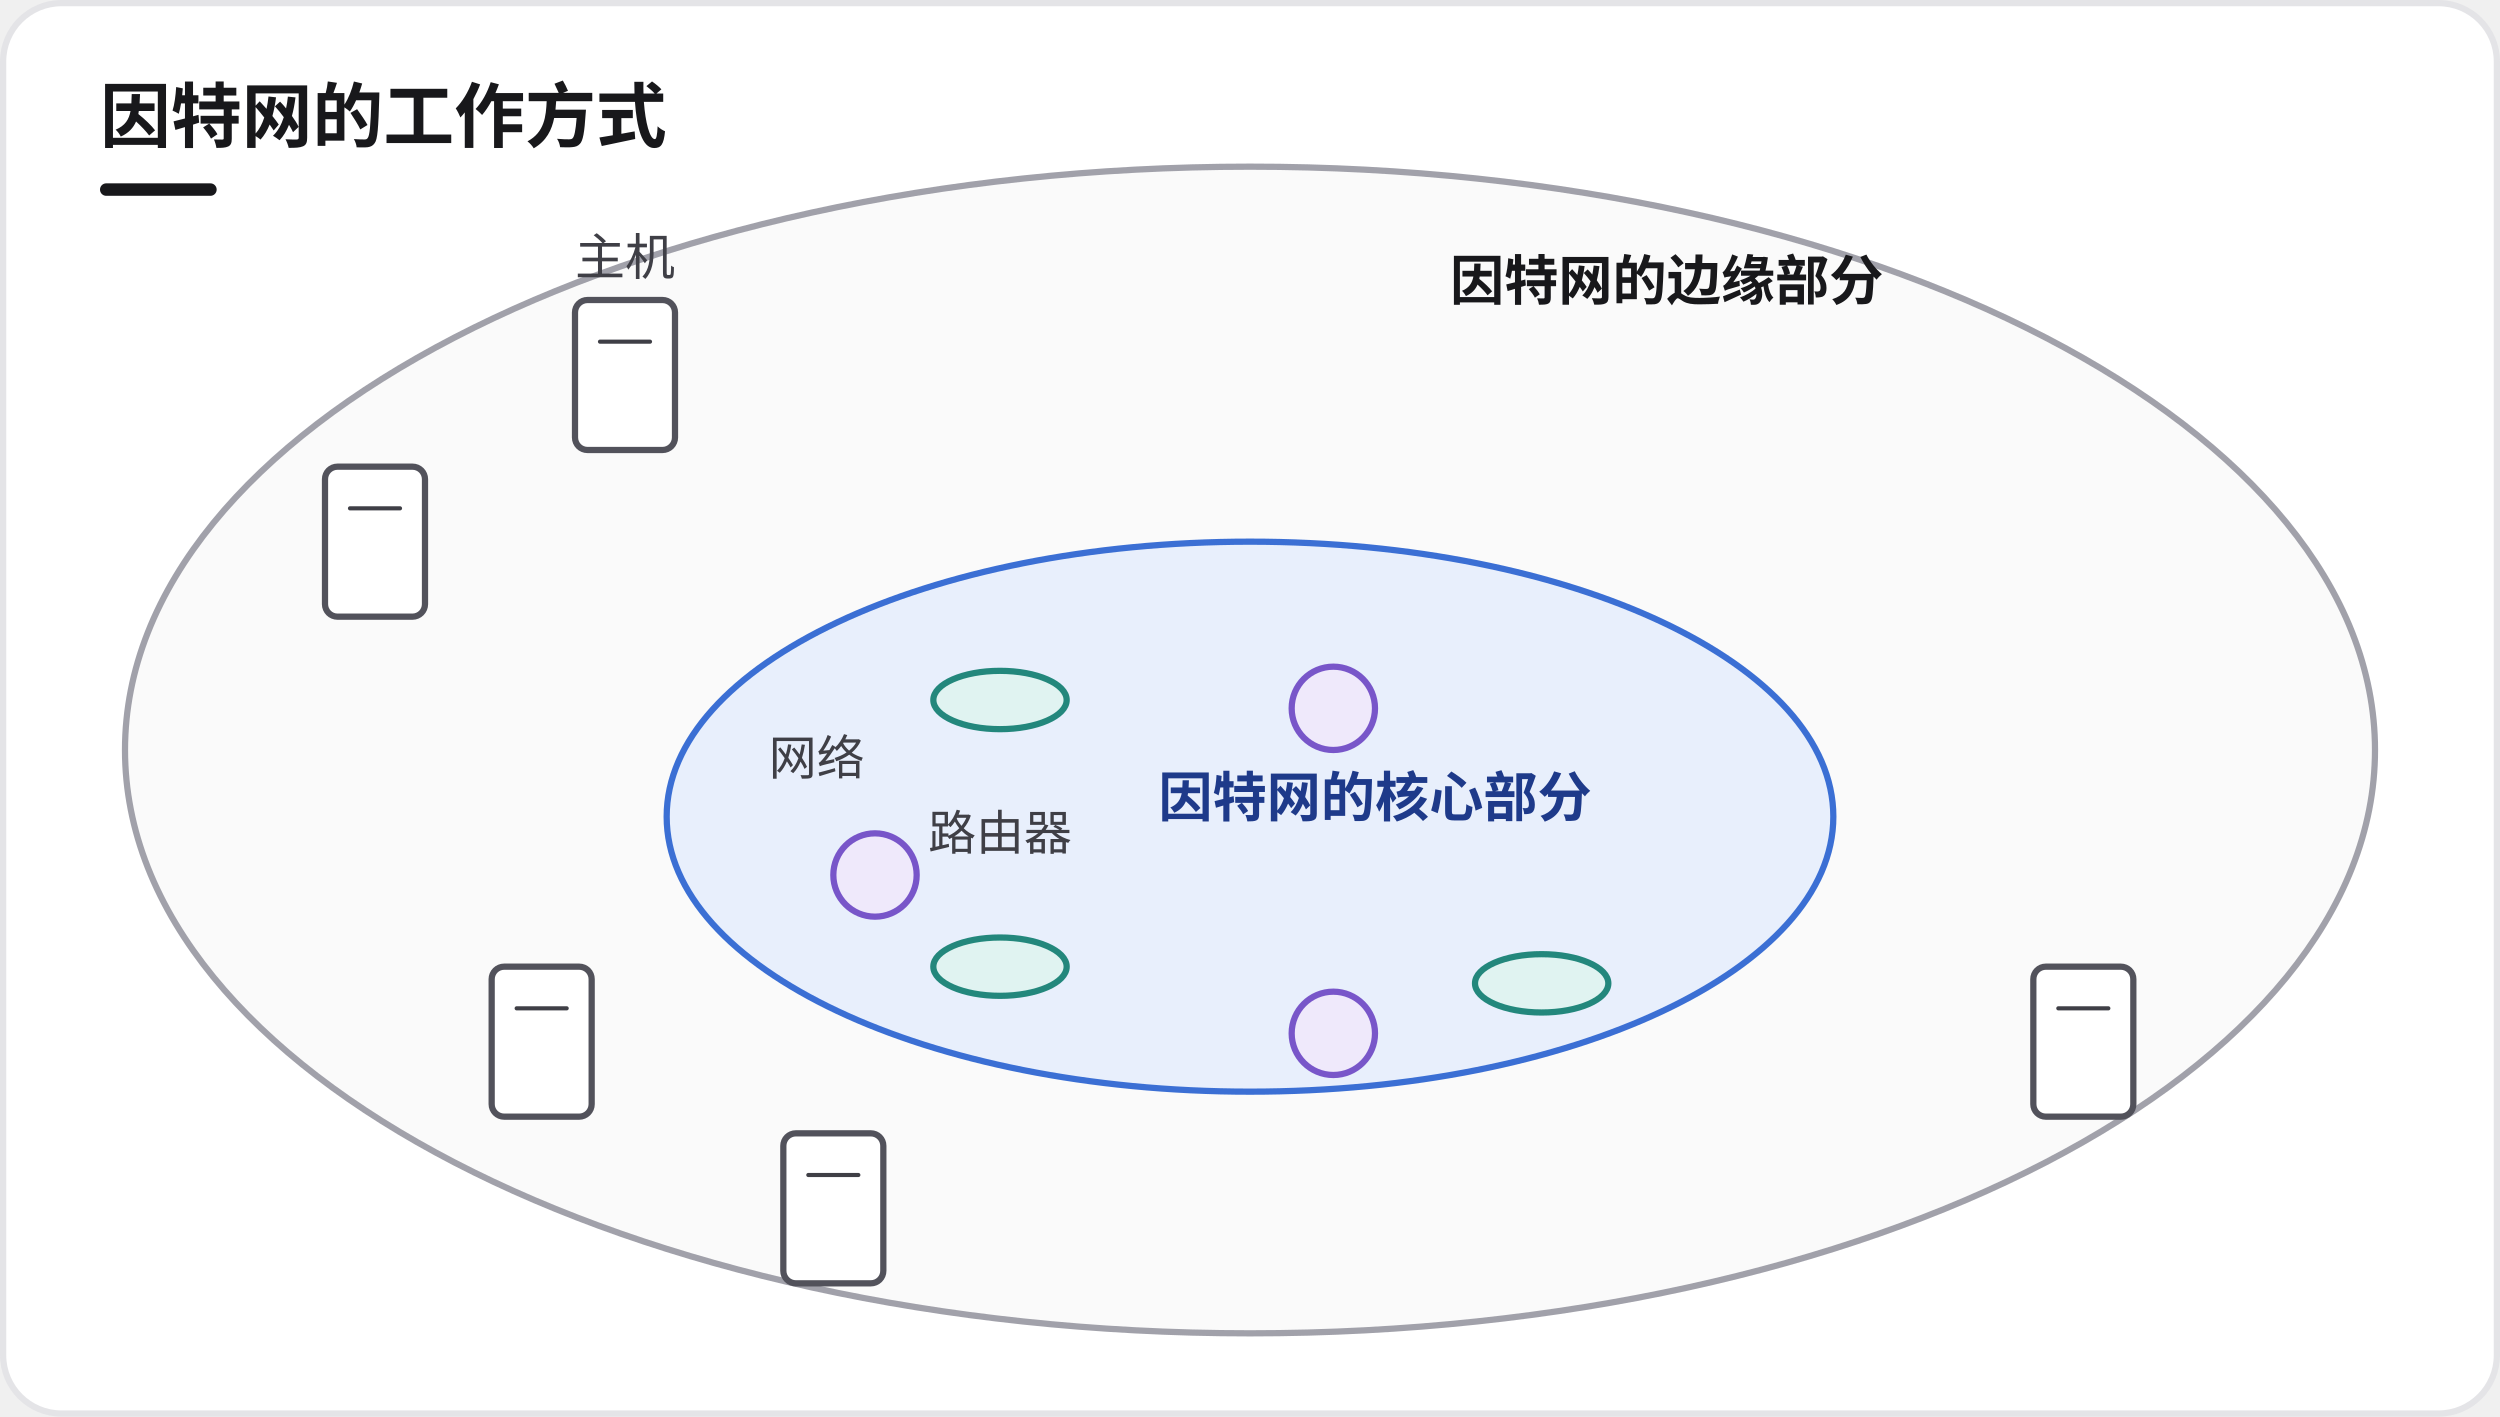
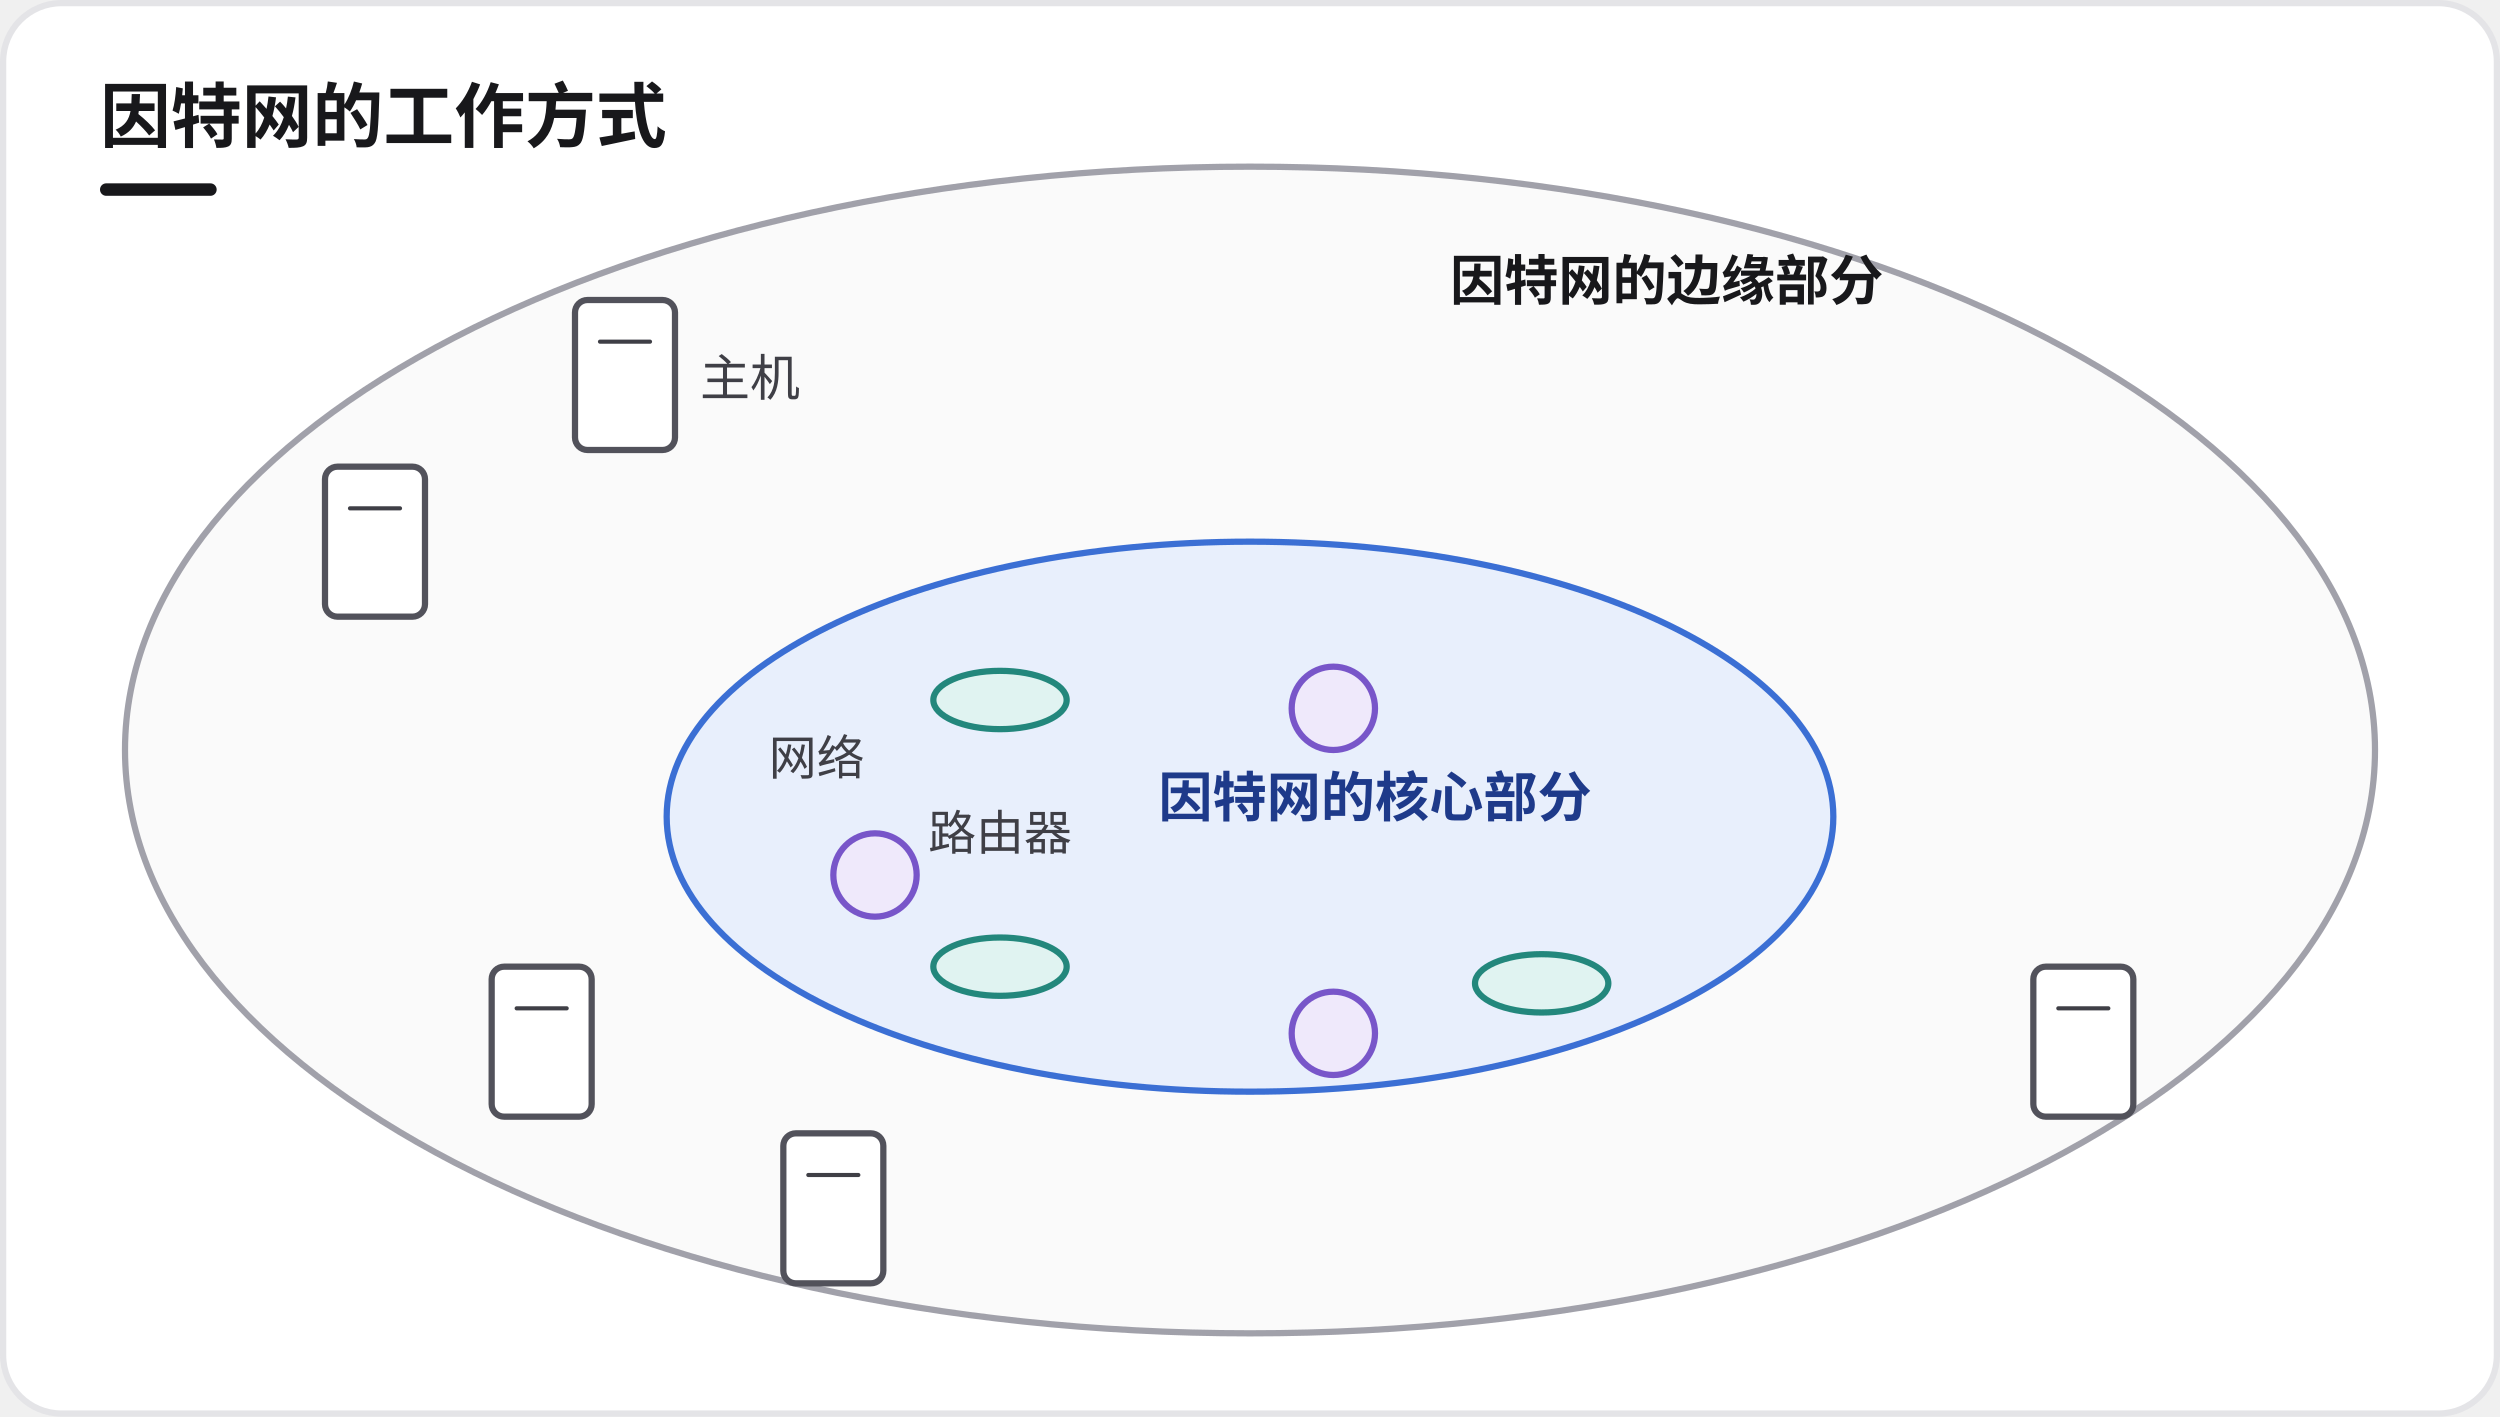
<svg xmlns="http://www.w3.org/2000/svg" viewBox="0 0 600 340" width="600" height="340" font-family="'PingFang SC','Hiragino Sans GB','Microsoft YaHei','Noto Sans CJK SC','Source Han Sans SC',system-ui,sans-serif" font-size="15" xml:space="preserve" style="white-space:pre" role="img" aria-label="因特网的边缘部分与核心部分">
  <rect x="0.75" y="0.75" width="598.5" height="338.5" rx="14" fill="#ffffff" stroke="#e4e4e7" stroke-width="1.5" />
  <text x="24" y="34" font-size="17" fill="#18181b" font-weight="700">因特网的工作方式</text>
  <rect x="24" y="44" width="28" height="3" rx="1.5" fill="#18181b" />
  <ellipse cx="300" cy="180" rx="270" ry="140" fill="#fafafa" stroke="#a1a1aa" stroke-width="1.5" />
  <text x="400" y="72" font-size="13" fill="#18181b" text-anchor="middle" font-weight="700">因特网的边缘部分</text>
  <ellipse cx="300" cy="196" rx="140" ry="66" fill="#e8effc" stroke="#3b6fd4" stroke-width="1.5" />
  <text x="330" y="196" font-size="13" fill="#1e3a8a" text-anchor="middle" font-weight="700">因特网的核心部分</text>
  <rect x="78" y="112" width="24" height="36" rx="3" fill="#ffffff" stroke="#52525b" stroke-width="1.5" />
  <path d="M84 122L96 122" fill="none" stroke="#3f3f46" stroke-width="1" stroke-linecap="round" stroke-linejoin="round" />
  <rect x="138" y="72" width="24" height="36" rx="3" fill="#ffffff" stroke="#52525b" stroke-width="1.5" />
  <path d="M144 82L156 82" fill="none" stroke="#3f3f46" stroke-width="1" stroke-linecap="round" stroke-linejoin="round" />
  <rect x="118" y="232" width="24" height="36" rx="3" fill="#ffffff" stroke="#52525b" stroke-width="1.5" />
  <path d="M124 242L136 242" fill="none" stroke="#3f3f46" stroke-width="1" stroke-linecap="round" stroke-linejoin="round" />
  <rect x="188" y="272" width="24" height="36" rx="3" fill="#ffffff" stroke="#52525b" stroke-width="1.5" />
  <path d="M194 282L206 282" fill="none" stroke="#3f3f46" stroke-width="1" stroke-linecap="round" stroke-linejoin="round" />
  <rect x="488" y="232" width="24" height="36" rx="3" fill="#ffffff" stroke="#52525b" stroke-width="1.5" />
  <path d="M494 242L506 242" fill="none" stroke="#3f3f46" stroke-width="1" stroke-linecap="round" stroke-linejoin="round" />
-   <text x="150" y="66" font-size="12" fill="#3f3f46" text-anchor="middle">主机</text>
+   <text x="168" y="95" font-size="12" fill="#3f3f46">主机</text>
  <ellipse cx="240" cy="168" rx="16" ry="7" fill="#e0f3f1" stroke="#23877c" stroke-width="1.5" />
  <ellipse cx="240" cy="232" rx="16" ry="7" fill="#e0f3f1" stroke="#23877c" stroke-width="1.5" />
  <ellipse cx="370" cy="236" rx="16" ry="7" fill="#e0f3f1" stroke="#23877c" stroke-width="1.5" />
  <text x="240" y="204" font-size="11.5" fill="#3f3f46" text-anchor="middle">路由器</text>
  <circle cx="210" cy="210" r="10" fill="#efe9fb" stroke="#7856c9" stroke-width="1.5" />
  <circle cx="320" cy="170" r="10" fill="#efe9fb" stroke="#7856c9" stroke-width="1.5" />
  <circle cx="320" cy="248" r="10" fill="#efe9fb" stroke="#7856c9" stroke-width="1.5" />
  <text x="196" y="186" font-size="11.5" fill="#3f3f46" text-anchor="middle">网络</text>
</svg>
